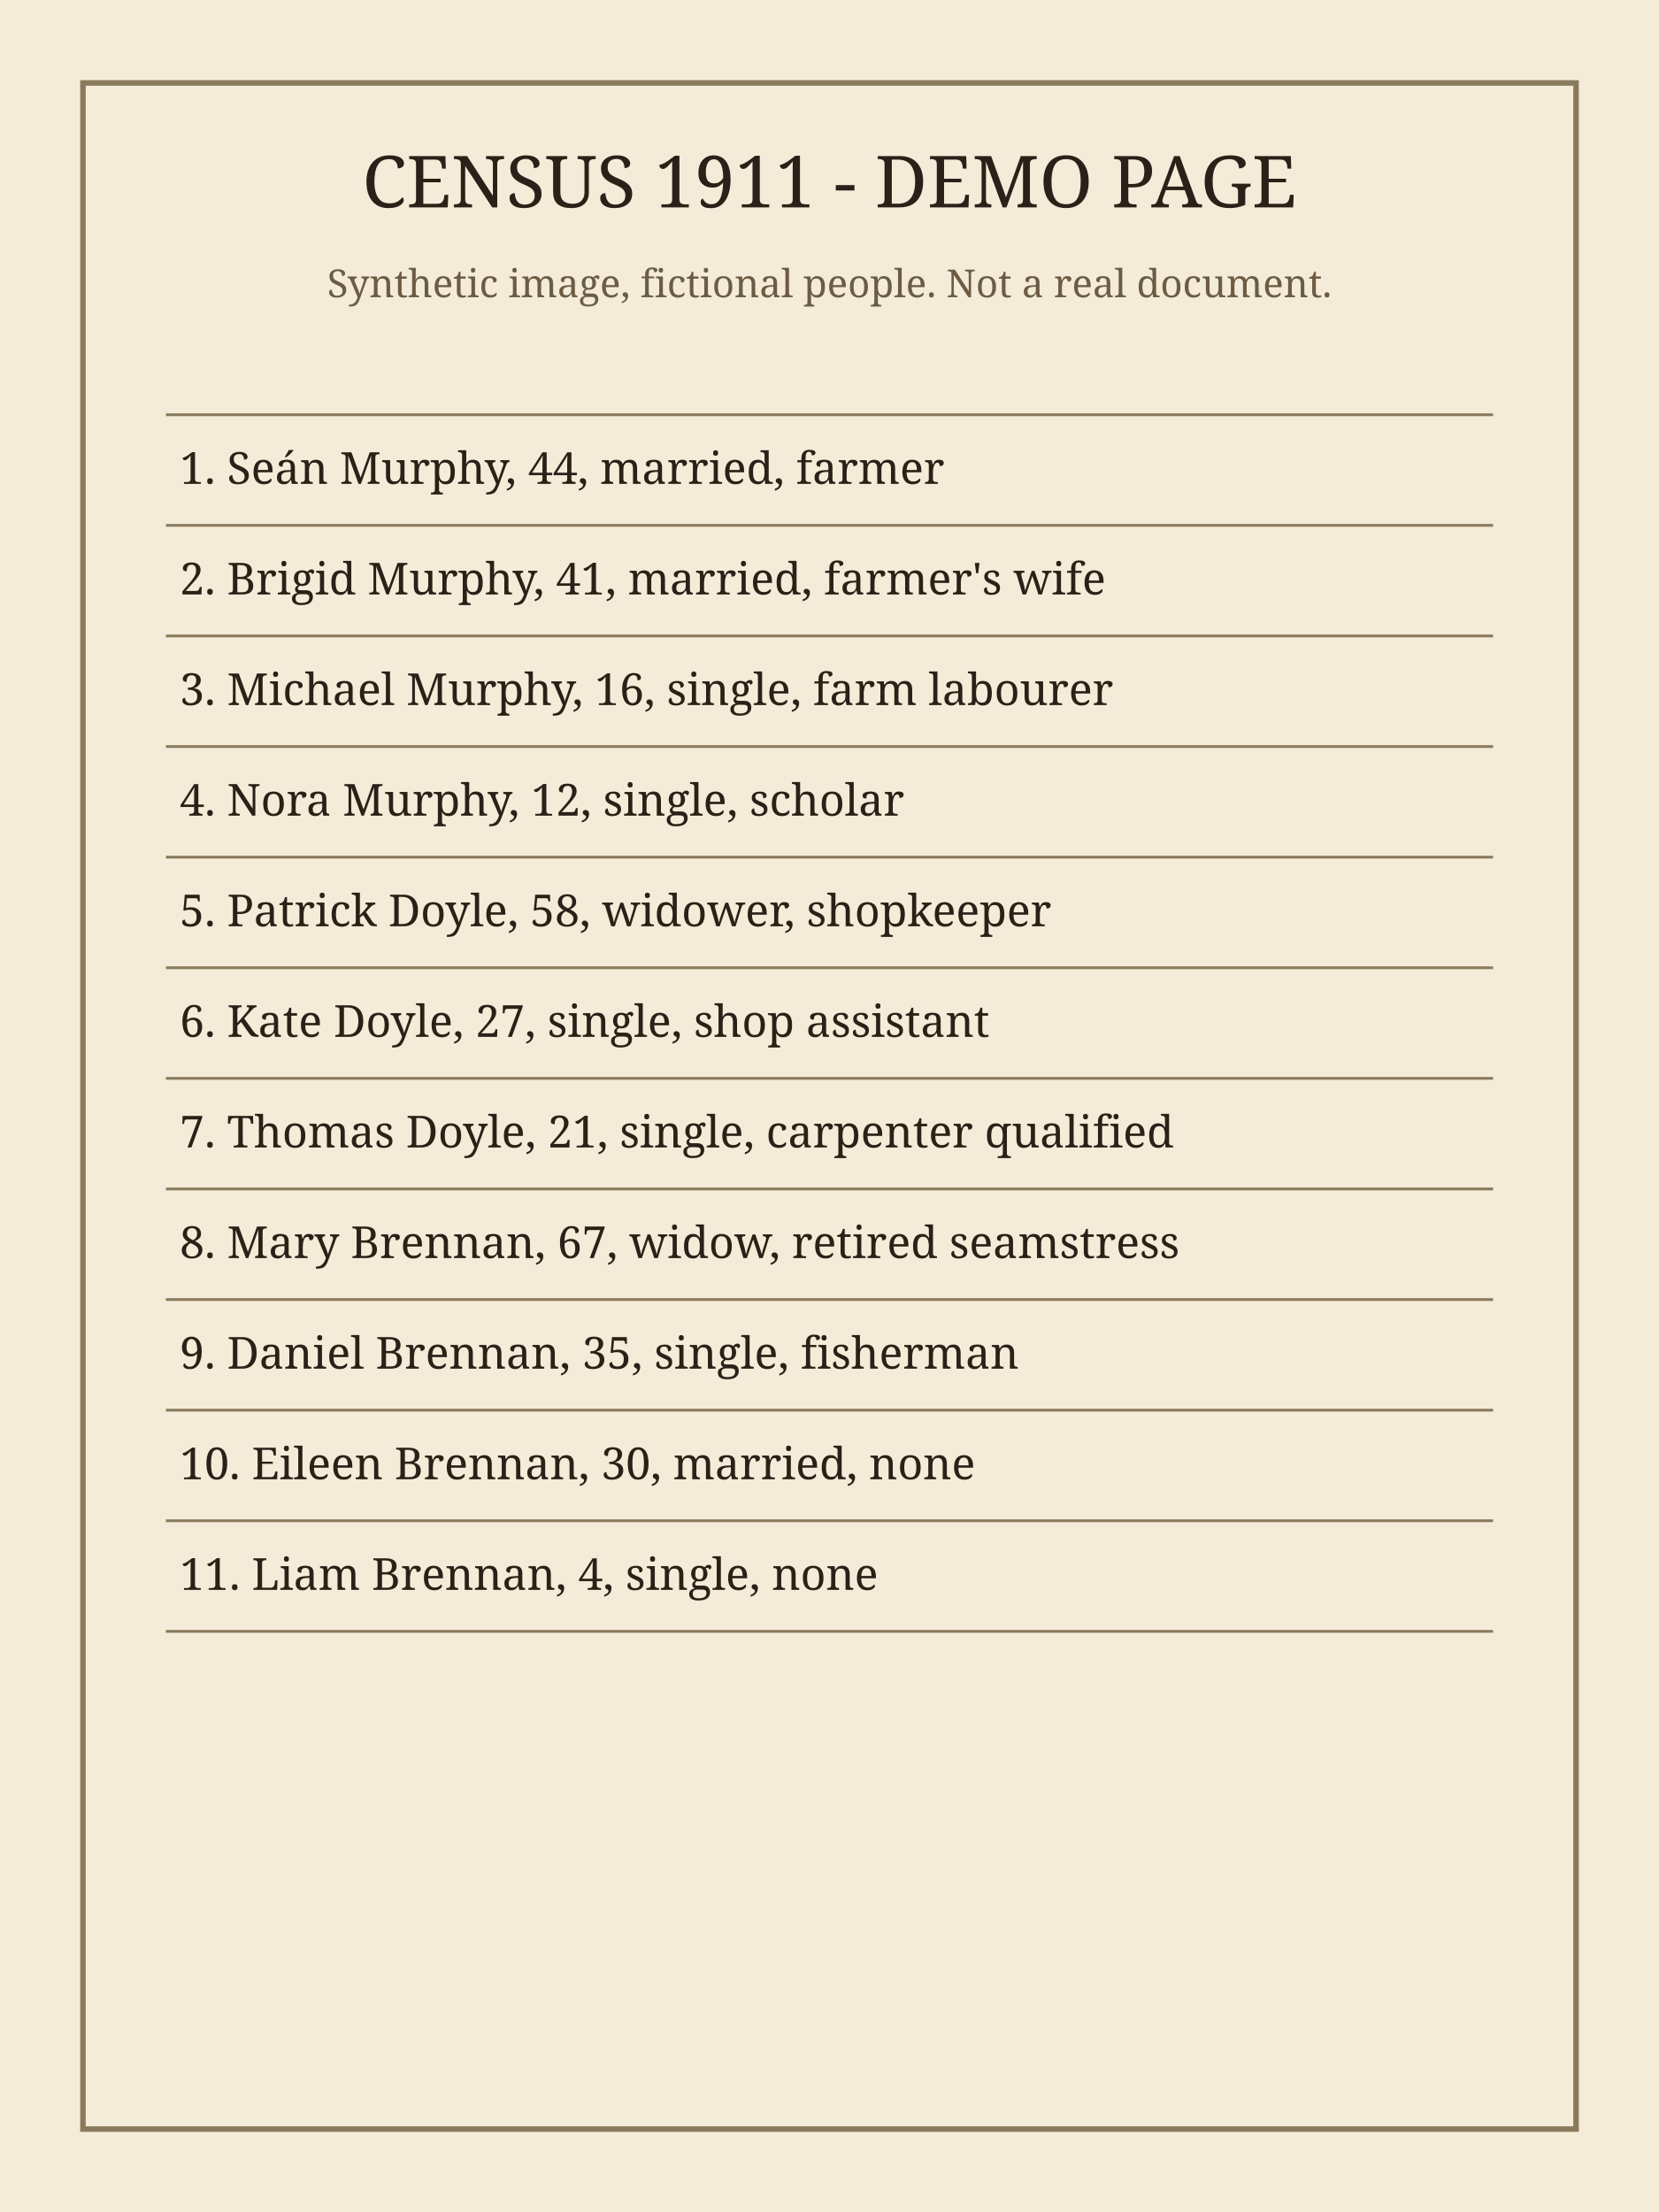
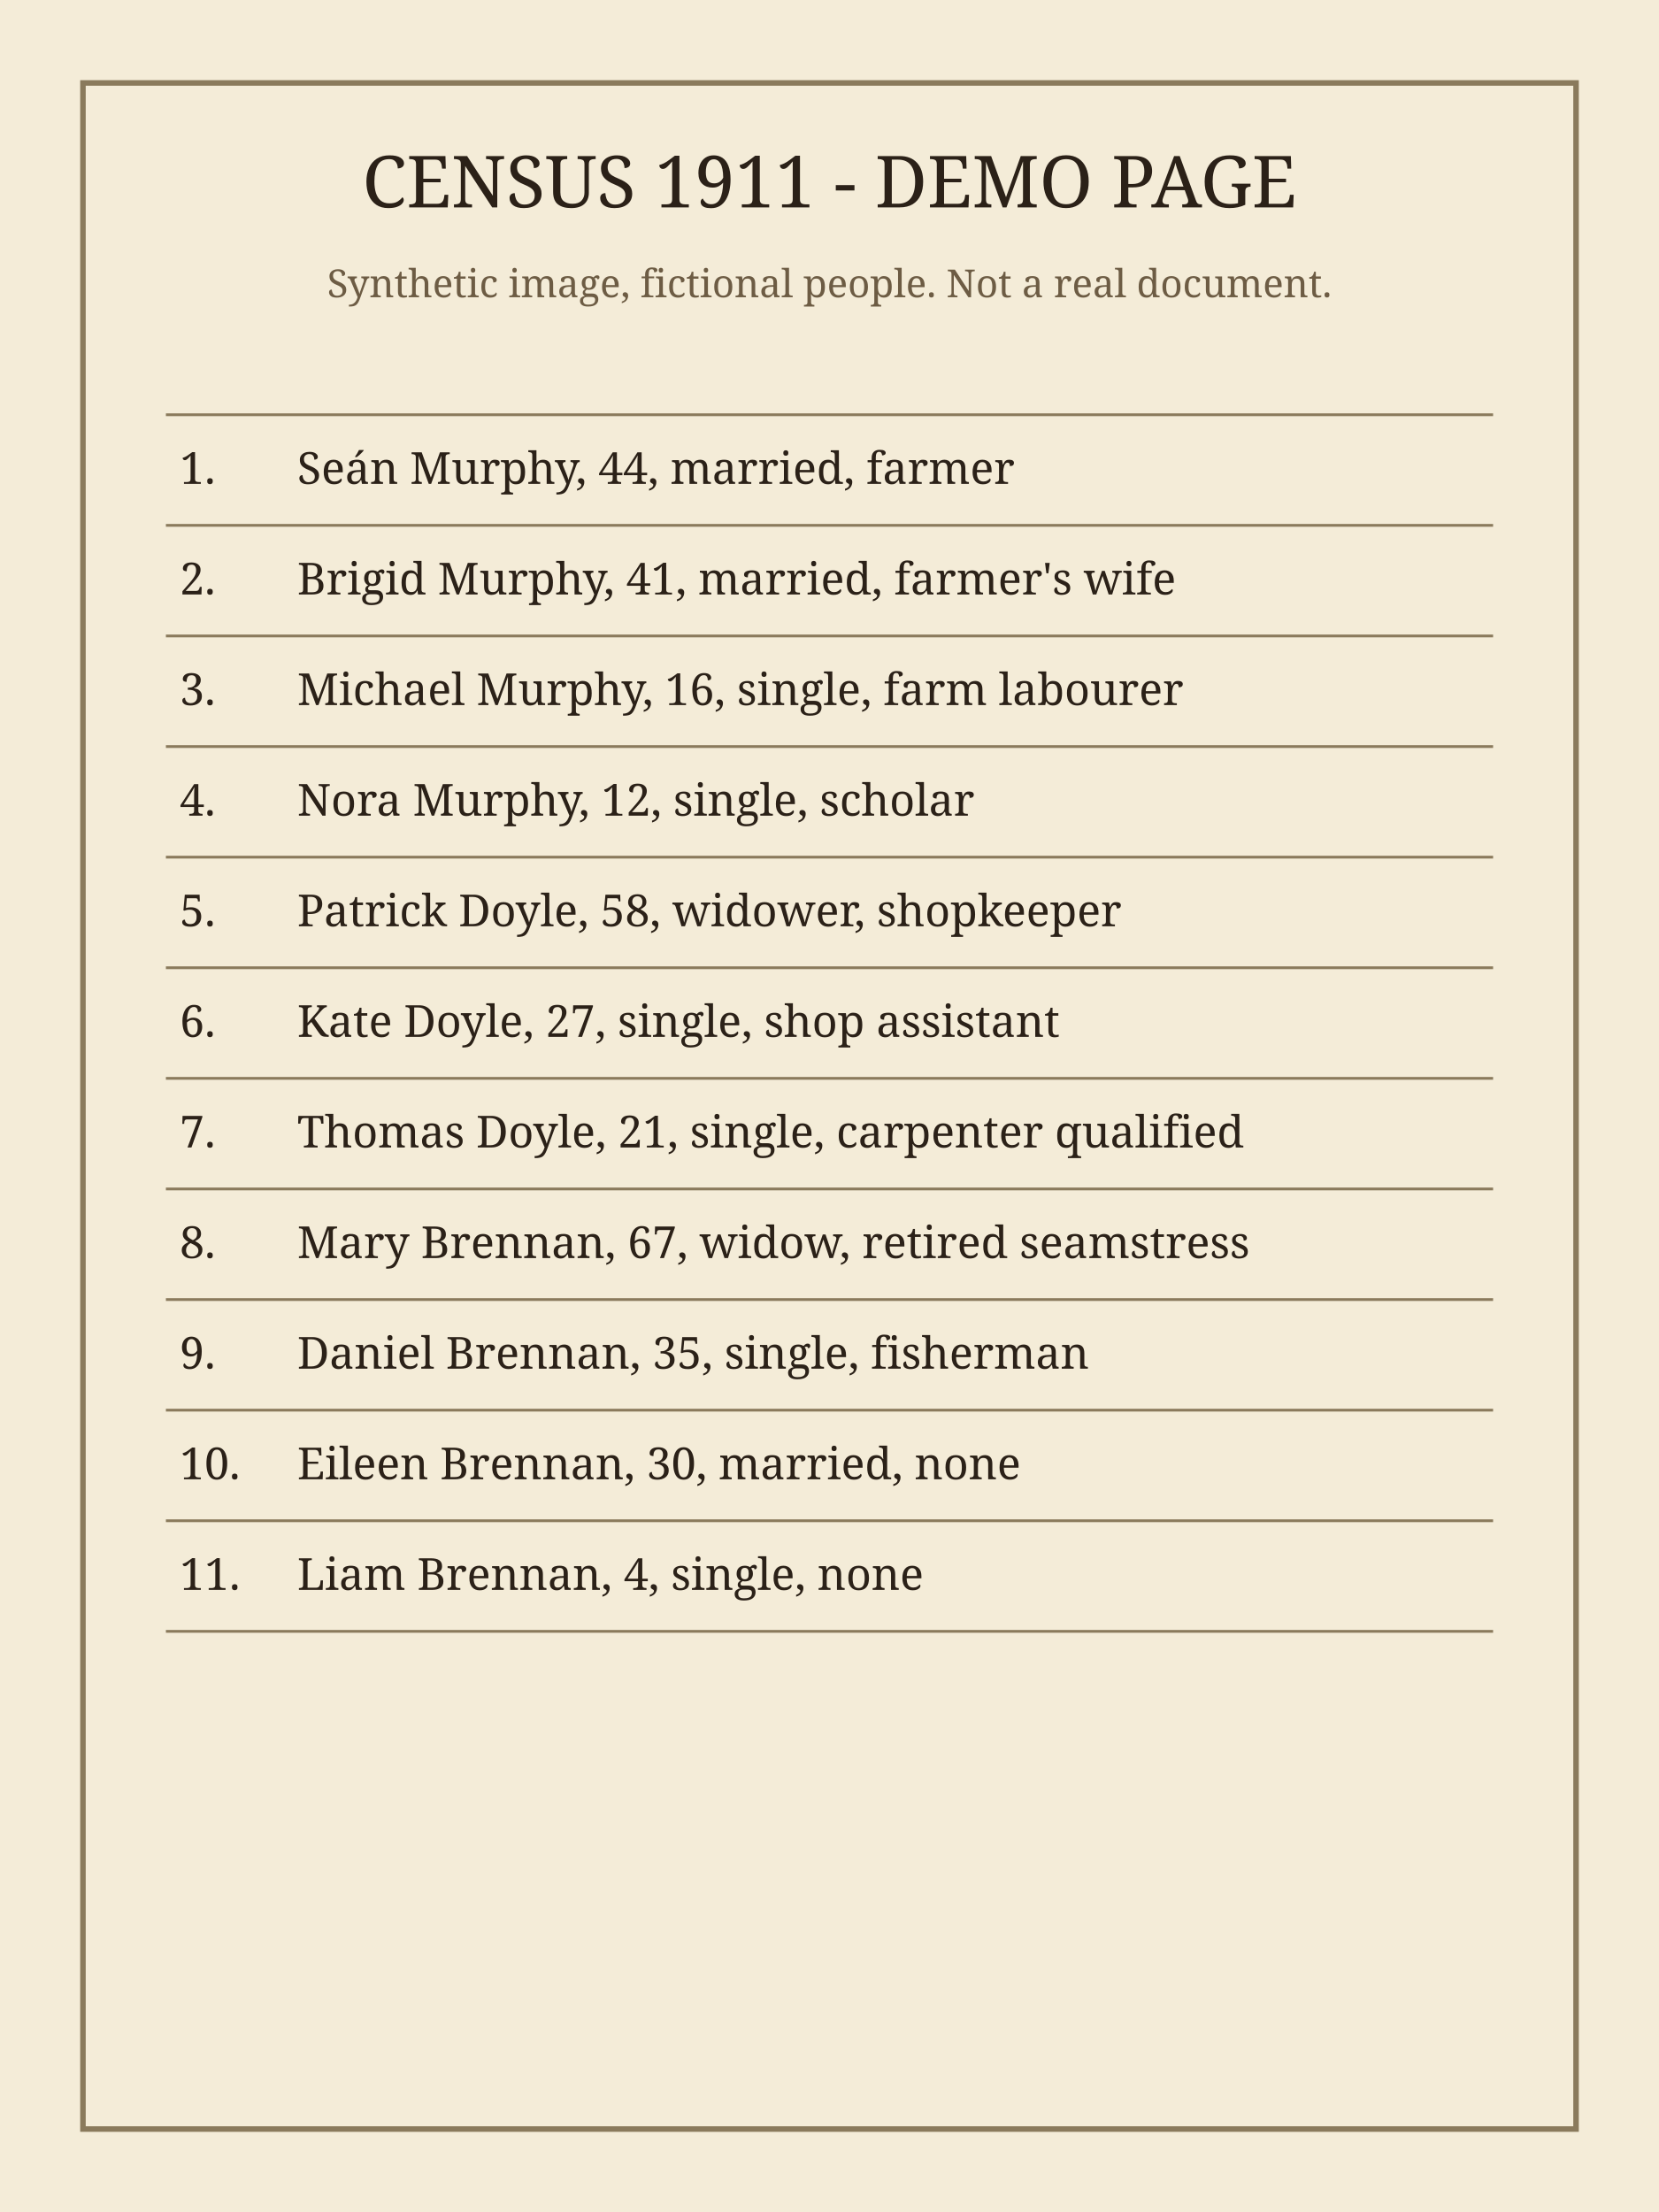
<svg xmlns="http://www.w3.org/2000/svg" width="1200" height="1600" viewBox="0 0 1200 1600" role="img" aria-label="Synthetic demo census page">
  <rect width="1200" height="1600" fill="#f4ecd8" />
  <rect x="60" y="60" width="1080" height="1480" fill="none" stroke="#8a7a5c" stroke-width="4" />
  <text x="600" y="150" font-family="Georgia, serif" font-size="52" text-anchor="middle" fill="#2b2118">CENSUS 1911 - DEMO PAGE</text>
  <text x="600" y="215" font-family="Georgia, serif" font-size="28" text-anchor="middle" fill="#6d5c44">Synthetic image, fictional people. Not a real document.</text>
  <g stroke="#8a7a5c" stroke-width="2">
    <line x1="120" y1="300" x2="1080" y2="300" />
    <line x1="120" y1="380" x2="1080" y2="380" />
    <line x1="120" y1="460" x2="1080" y2="460" />
    <line x1="120" y1="540" x2="1080" y2="540" />
    <line x1="120" y1="620" x2="1080" y2="620" />
    <line x1="120" y1="700" x2="1080" y2="700" />
    <line x1="120" y1="780" x2="1080" y2="780" />
    <line x1="120" y1="860" x2="1080" y2="860" />
    <line x1="120" y1="940" x2="1080" y2="940" />
    <line x1="120" y1="1020" x2="1080" y2="1020" />
    <line x1="120" y1="1100" x2="1080" y2="1100" />
    <line x1="120" y1="1180" x2="1080" y2="1180" />
  </g>
  <g font-family="Georgia, serif" font-size="32" fill="#2b2118">
-     <text x="130" y="350">1. Seán Murphy, 44, married, farmer</text>
-     <text x="130" y="430">2. Brigid Murphy, 41, married, farmer's wife</text>
-     <text x="130" y="510">3. Michael Murphy, 16, single, farm labourer</text>
-     <text x="130" y="590">4. Nora Murphy, 12, single, scholar</text>
-     <text x="130" y="670">5. Patrick Doyle, 58, widower, shopkeeper</text>
-     <text x="130" y="750">6. Kate Doyle, 27, single, shop assistant</text>
-     <text x="130" y="830">7. Thomas Doyle, 21, single, carpenter qualified</text>
-     <text x="130" y="910">8. Mary Brennan, 67, widow, retired seamstress</text>
-     <text x="130" y="990">9. Daniel Brennan, 35, single, fisherman</text>
-     <text x="130" y="1070">10. Eileen Brennan, 30, married, none</text>
-     <text x="130" y="1150">11. Liam Brennan, 4, single, none</text>
+     <text x="130" y="350">1.</text>
+     <text x="215" y="350">Seán Murphy, 44, married, farmer</text>
+     <text x="130" y="430">2.</text>
+     <text x="215" y="430">Brigid Murphy, 41, married, farmer's wife</text>
+     <text x="130" y="510">3.</text>
+     <text x="215" y="510">Michael Murphy, 16, single, farm labourer</text>
+     <text x="130" y="590">4.</text>
+     <text x="215" y="590">Nora Murphy, 12, single, scholar</text>
+     <text x="130" y="670">5.</text>
+     <text x="215" y="670">Patrick Doyle, 58, widower, shopkeeper</text>
+     <text x="130" y="750">6.</text>
+     <text x="215" y="750">Kate Doyle, 27, single, shop assistant</text>
+     <text x="130" y="830">7.</text>
+     <text x="215" y="830">Thomas Doyle, 21, single, carpenter qualified</text>
+     <text x="130" y="910">8.</text>
+     <text x="215" y="910">Mary Brennan, 67, widow, retired seamstress</text>
+     <text x="130" y="990">9.</text>
+     <text x="215" y="990">Daniel Brennan, 35, single, fisherman</text>
+     <text x="130" y="1070">10.</text>
+     <text x="215" y="1070">Eileen Brennan, 30, married, none</text>
+     <text x="130" y="1150">11.</text>
+     <text x="215" y="1150">Liam Brennan, 4, single, none</text>
  </g>
</svg>
